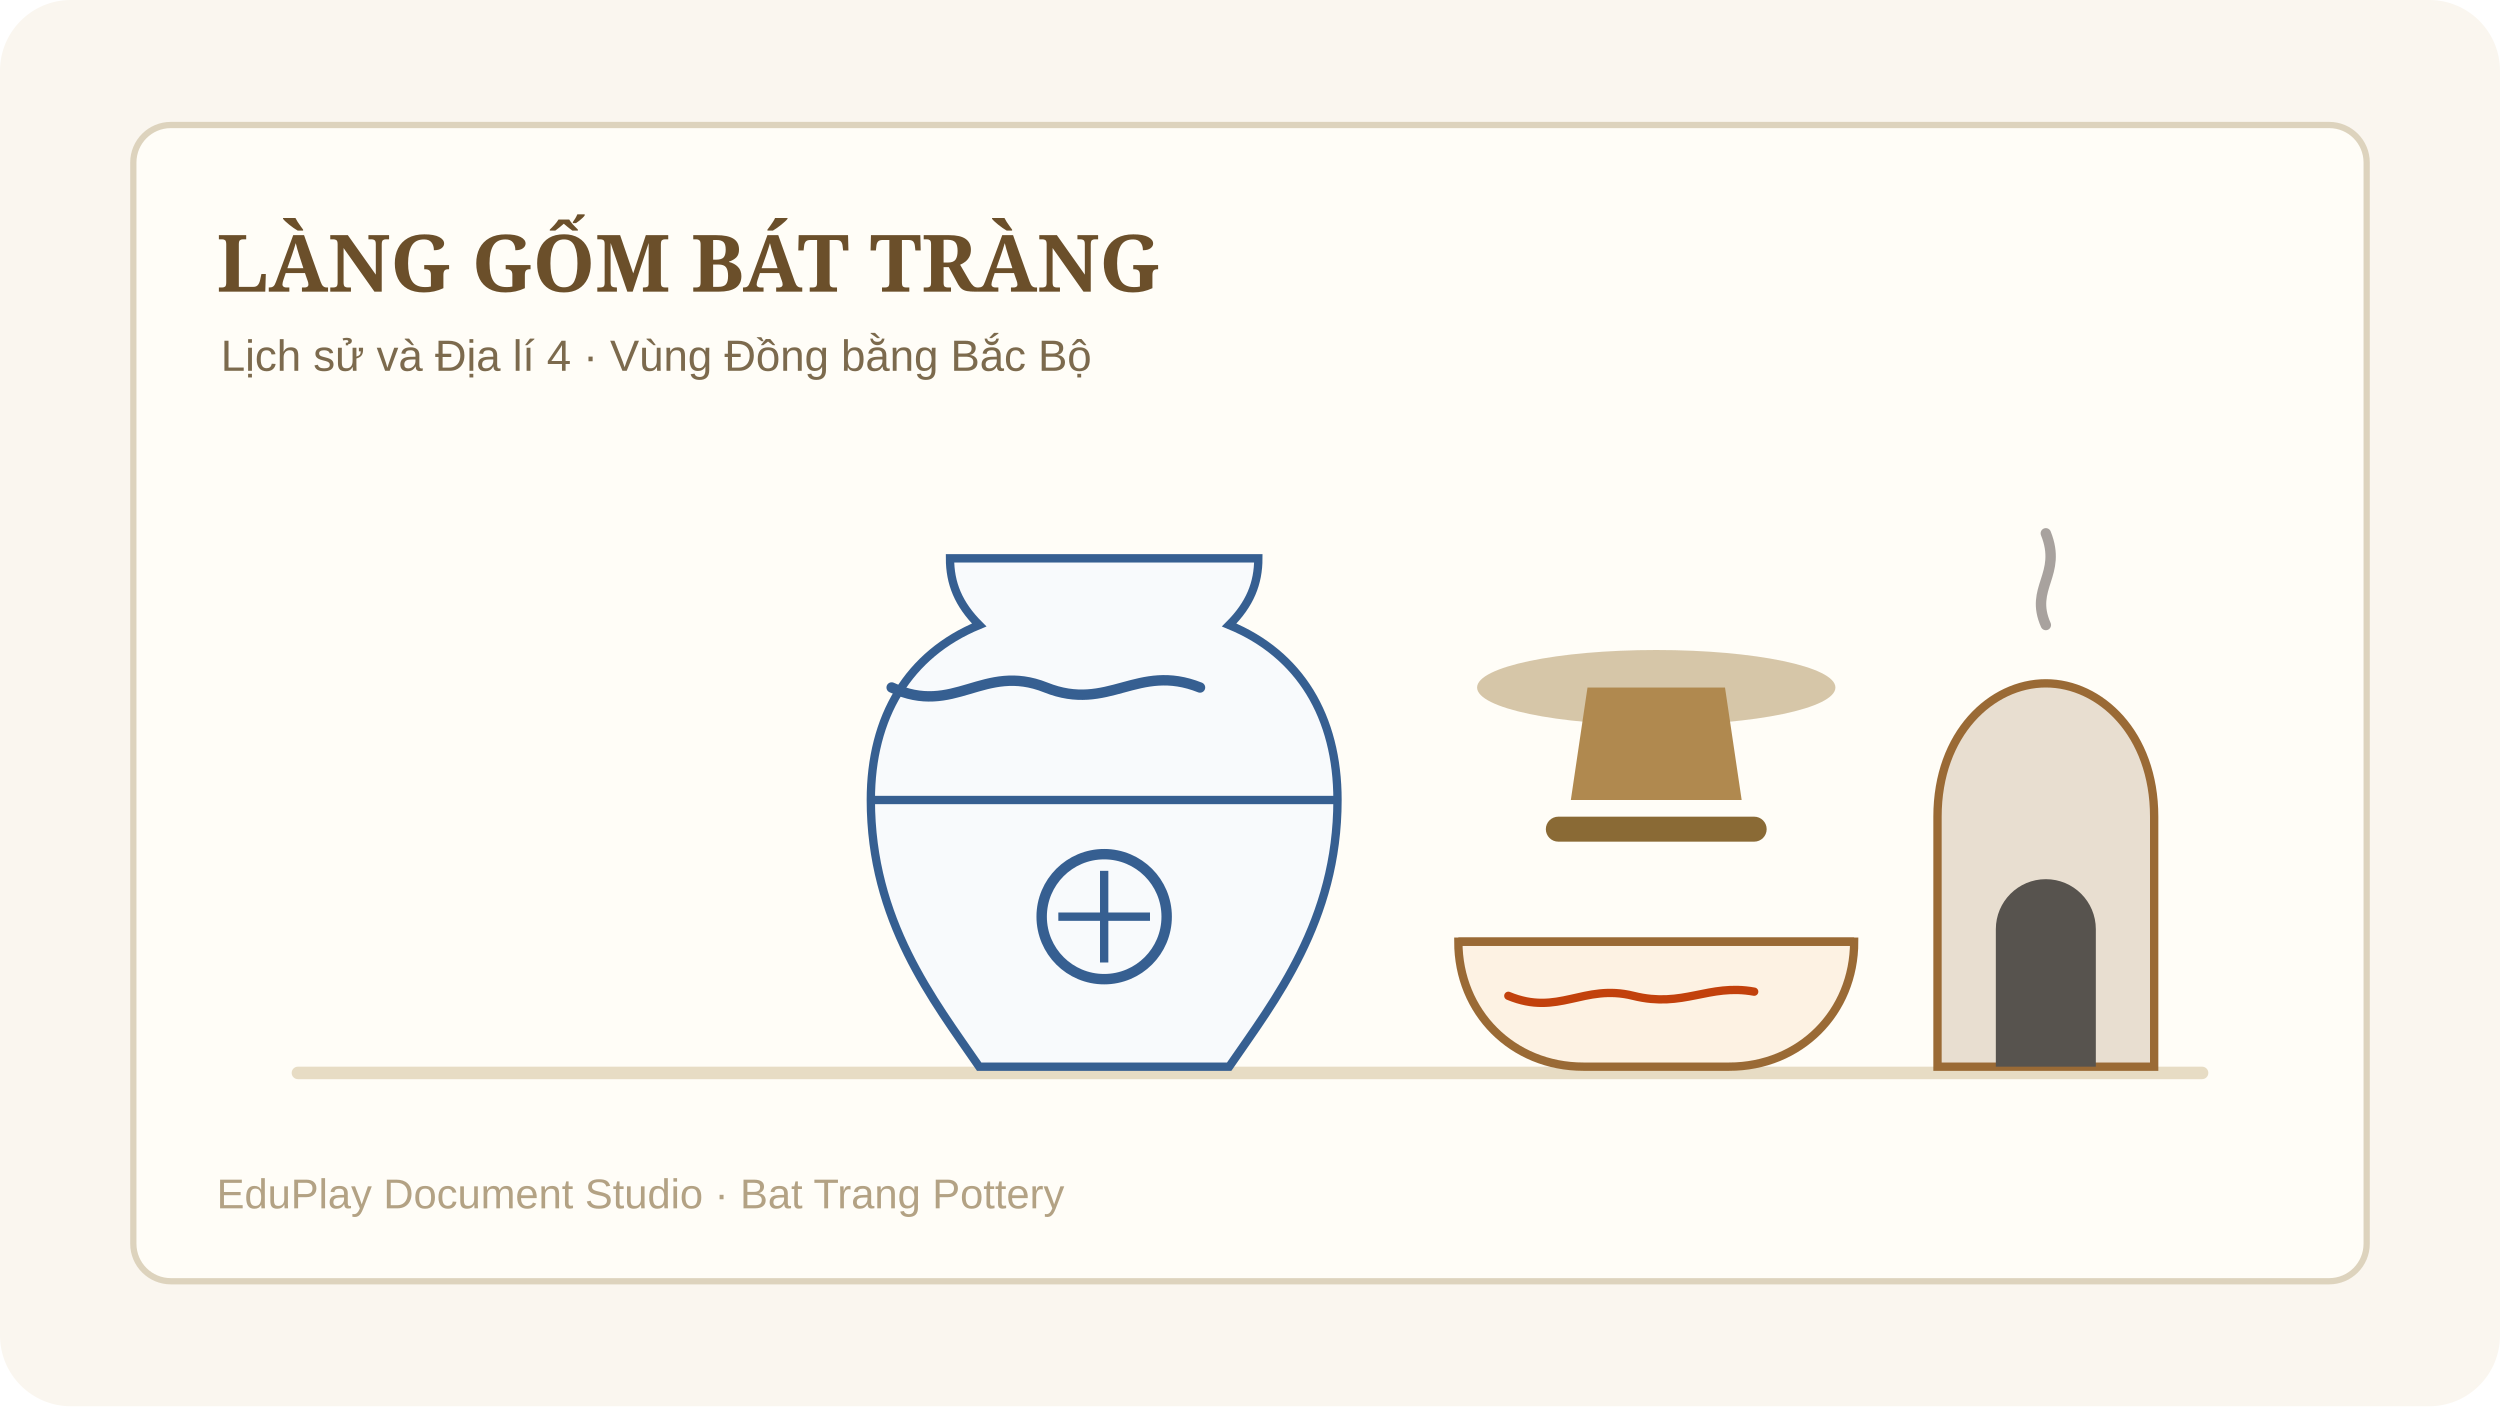
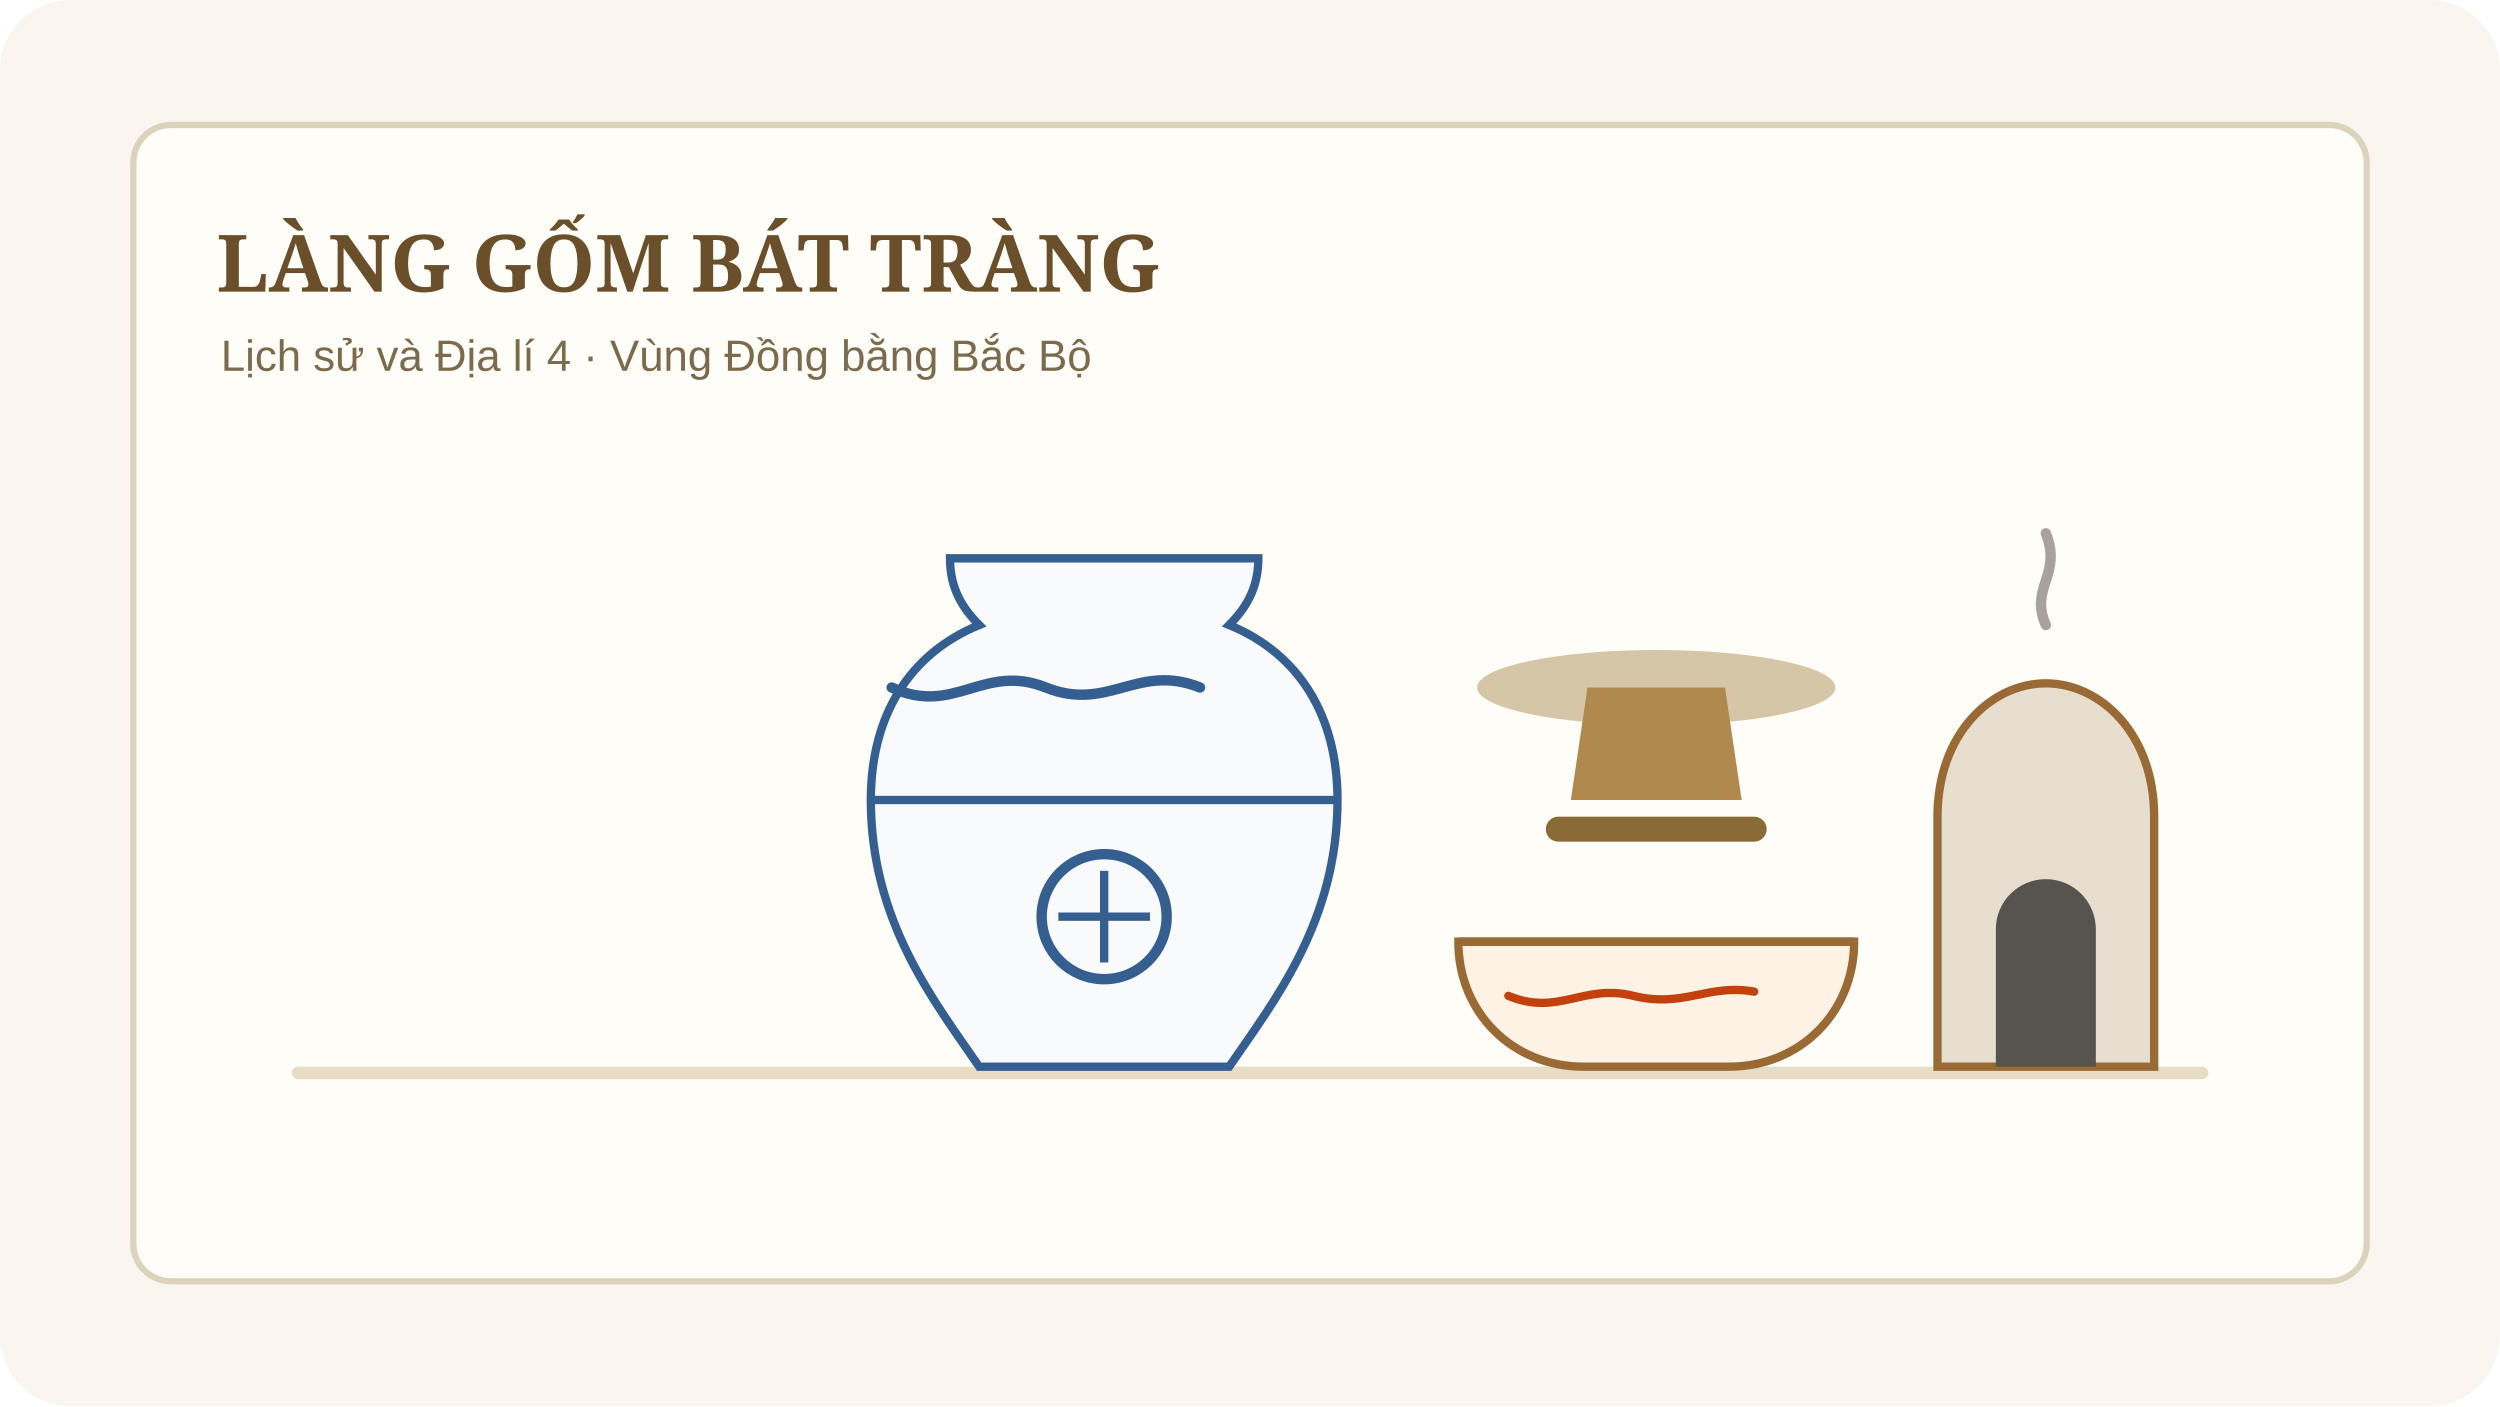
<svg xmlns="http://www.w3.org/2000/svg" viewBox="0 0 1200 675" role="img" aria-label="Minh họa làng gốm Bát Tràng">
  <rect width="1200" height="675" rx="34" fill="#faf6ef" />
  <rect x="64" y="60" width="1072" height="555" rx="18" fill="#fffdf7" stroke="#ddd3bd" stroke-width="3" />
  <text x="104" y="140" font-family="Georgia, serif" font-size="38" font-weight="700" fill="#6b4f2a">LÀNG GỐM BÁT TRÀNG</text>
  <text x="106" y="178" font-family="Arial, sans-serif" font-size="21" fill="#7c6a4d">Lịch sử và Địa lí 4 · Vùng Đồng bằng Bắc Bộ</text>
  <rect x="140" y="512" width="920" height="6" rx="3" fill="#e7dcc4" />
  <path d="M470 300c-34 14-52 44-52 84 0 58 30 96 52 128h120c22-32 52-70 52-128 0-40-18-70-52-84 10-10 14-20 14-32H456c0 12 4 22 14 32Z" fill="#f8fafc" stroke="#365f91" stroke-width="4" />
  <path d="M418 384h224" stroke="#365f91" stroke-width="4" />
  <path d="M428 330c30 14 44-12 74 0s44-12 74 0" fill="none" stroke="#365f91" stroke-width="5" stroke-linecap="round" />
  <circle cx="530" cy="440" r="30" fill="none" stroke="#365f91" stroke-width="5" />
  <path d="M530 418v44M508 440h44" stroke="#365f91" stroke-width="4" />
  <path d="M700 452h190c0 34-26 60-60 60h-70c-34 0-60-26-60-60Z" fill="#fdf2e3" stroke="#9a6a35" stroke-width="4" />
  <path d="M700 452h190" stroke="#9a6a35" stroke-width="4" />
  <path d="M724 478c24 10 36-6 60 0s36-6 58-2" fill="none" stroke="#c2410c" stroke-width="4" stroke-linecap="round" />
  <ellipse cx="795" cy="330" rx="86" ry="18" fill="#d6c6a8" />
  <path d="M762 330h66l8 54h-82Z" fill="#b0894f" />
  <rect x="742" y="392" width="106" height="12" rx="6" fill="#8a6a35" />
  <path d="M930 512V392c0-40 26-64 52-64s52 24 52 64v120Z" fill="#e8ded0" stroke="#9a6a35" stroke-width="4" />
  <path d="M958 512v-66a24 24 0 0 1 48 0v66Z" fill="#57534e" />
  <path d="M982 300c-8-18 8-24 0-44" stroke="#a8a29e" stroke-width="5" fill="none" stroke-linecap="round" />
-   <text x="104" y="580" font-family="Arial, sans-serif" font-size="20" fill="#b3a284">EduPlay Document Studio · Bat Trang Pottery</text>
</svg>
